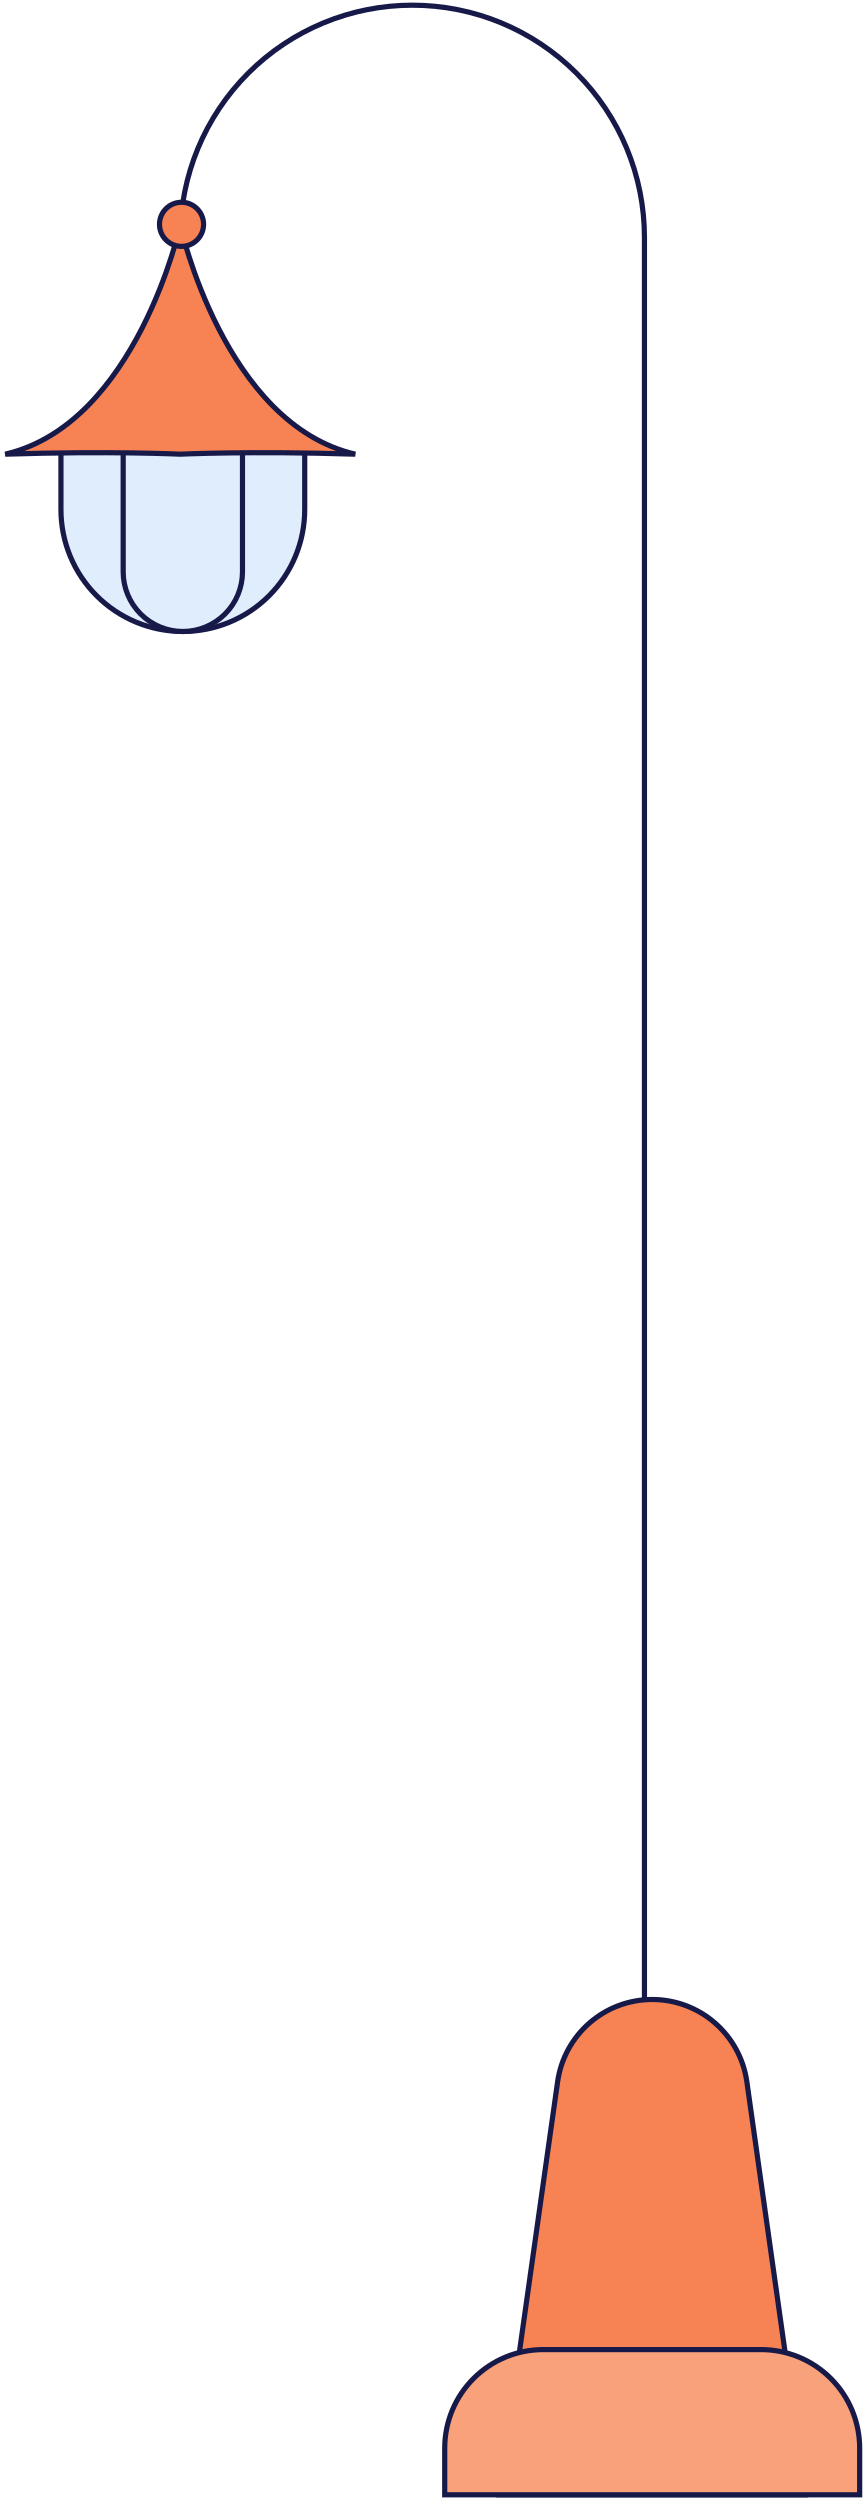
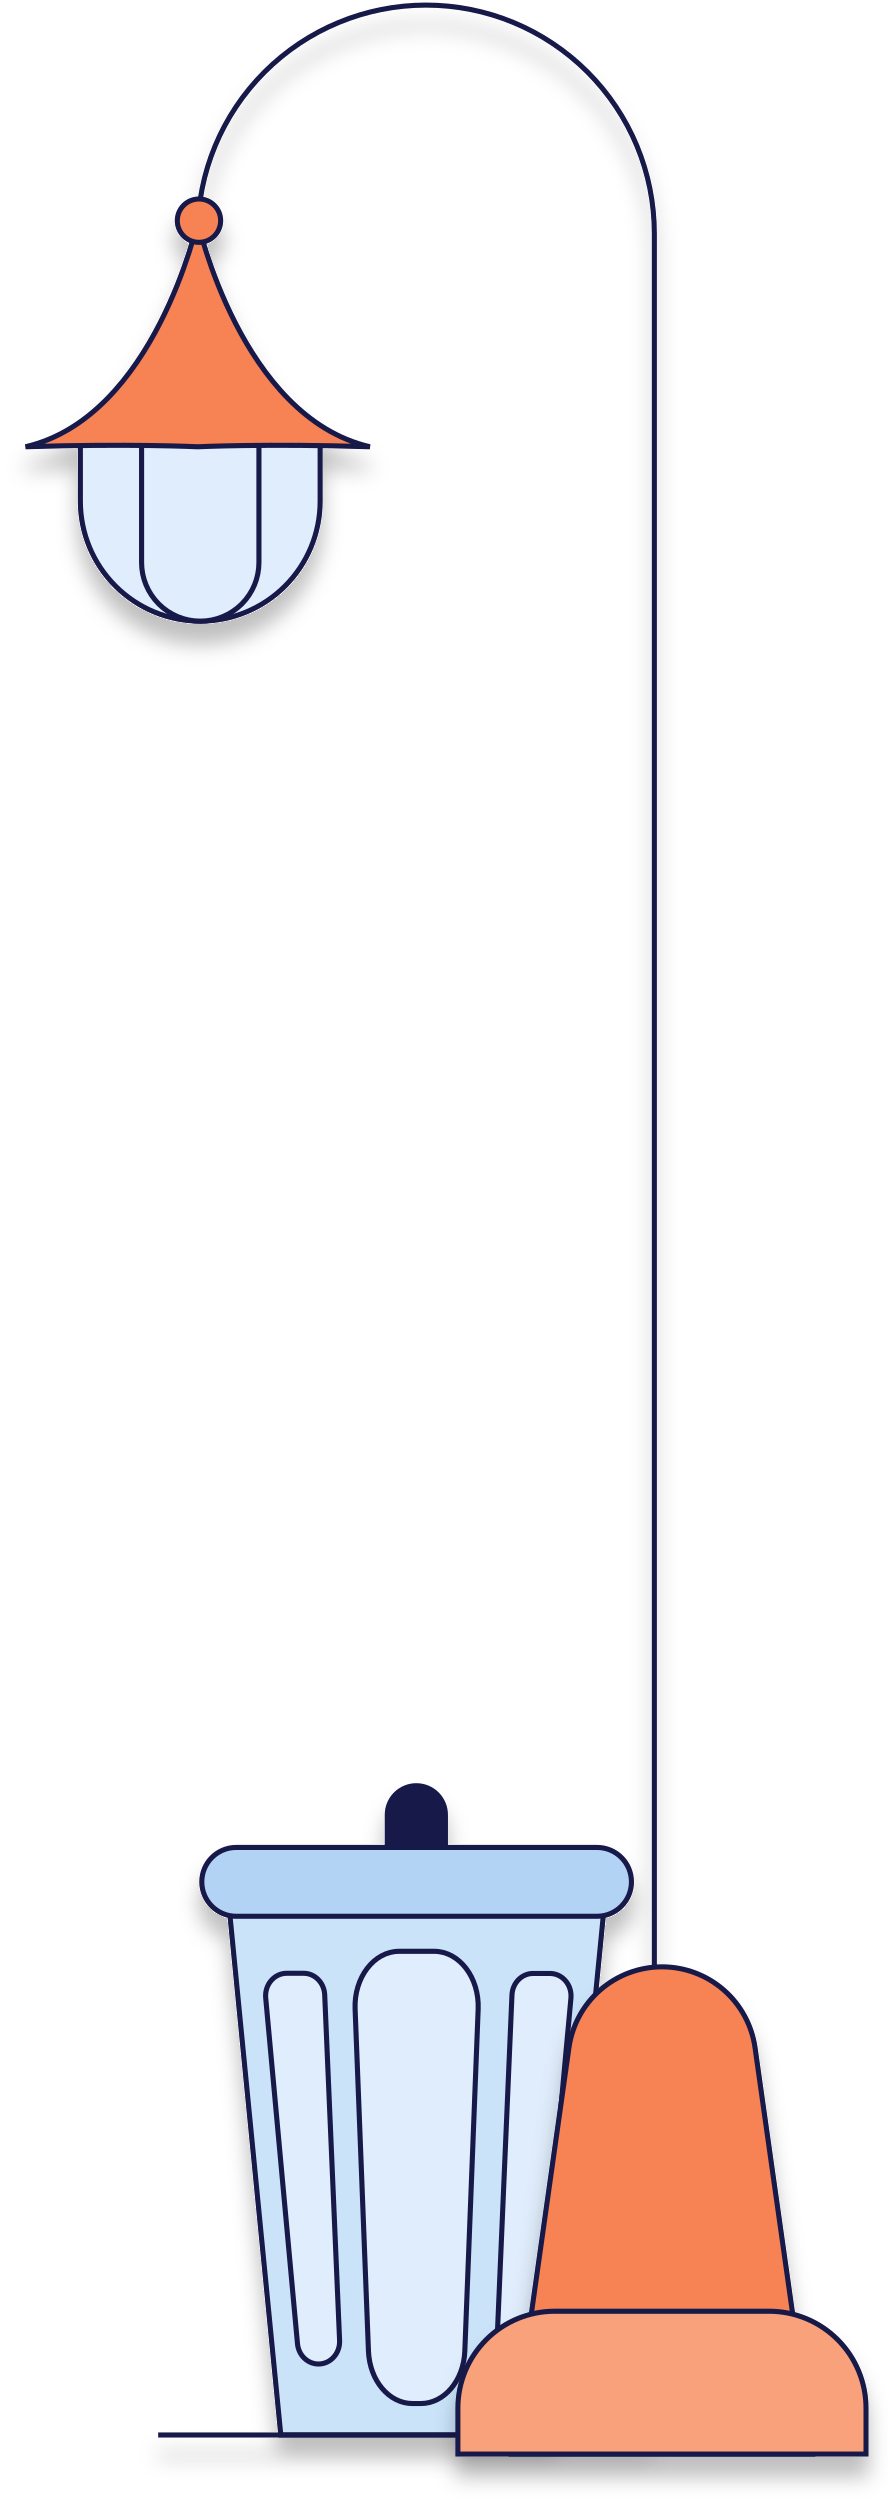
- <svg xmlns="http://www.w3.org/2000/svg" width="167" height="482" viewBox="0 0 167 482" fill="none">
-   <path d="M143.99 401.34C143.367 396.946 141.179 392.924 137.828 390.014C134.477 387.103 130.188 385.501 125.75 385.5C121.312 385.501 117.023 387.103 113.672 390.014C110.321 392.924 108.133 396.946 107.51 401.34L96.25 481H155.25L143.99 401.34Z" fill="#F78254" stroke="#171949" stroke-miterlimit="10" />
-   <path d="M34.75 70.22V45.75C34.75 33.882 39.465 22.499 47.857 14.107C56.249 5.715 67.632 1 79.5 1C91.368 1 102.751 5.715 111.143 14.107C119.535 22.499 124.25 33.882 124.25 45.75V385.5" stroke="#171949" stroke-miterlimit="10" />
-   <path d="M11.75 84.5H58.75V98.25C58.75 104.483 56.274 110.46 51.867 114.867C47.46 119.274 41.483 121.75 35.25 121.75C29.017 121.75 23.04 119.274 18.633 114.867C14.226 110.46 11.75 104.483 11.75 98.25V84.5Z" fill="#E0EDFC" stroke="#171949" stroke-miterlimit="10" />
-   <path d="M23.75 84.5H46.75V110.25C46.75 113.3 45.538 116.225 43.382 118.382C41.225 120.538 38.3 121.75 35.25 121.75C32.2 121.75 29.275 120.538 27.118 118.382C24.962 116.225 23.75 113.3 23.75 110.25V84.5Z" fill="#E0EDFC" stroke="#171949" stroke-miterlimit="10" />
-   <path d="M34.75 43.435C34.75 43.435 26.315 81.725 1 87.566C21.12 86.921 34.75 87.566 34.75 87.566C34.75 87.566 48.38 86.921 68.5 87.566C43.185 81.725 34.75 43.435 34.75 43.435Z" fill="#F78254" stroke="#171949" stroke-miterlimit="10" />
-   <path d="M35 47.5C37.347 47.5 39.25 45.597 39.25 43.25C39.25 40.903 37.347 39 35 39C32.653 39 30.75 40.903 30.75 43.25C30.75 45.597 32.653 47.5 35 47.5Z" fill="#F78254" stroke="#171949" stroke-miterlimit="10" />
-   <path d="M104.742 453H146.742C151.781 453 156.614 455.002 160.177 458.565C163.74 462.128 165.742 466.961 165.742 472V481H85.742V472C85.742 466.961 87.744 462.128 91.307 458.565C94.87 455.002 99.703 453 104.742 453Z" fill="#F9A17A" stroke="#171949" stroke-miterlimit="10" />
+ <svg xmlns="http://www.w3.org/2000/svg" width="175" height="490" viewBox="0 0 175 490" fill="none">
+   <g filter="url(#filter0_d_3318_20196)">
+     <path d="M81.602 350C83.114 350 84.564 350.601 85.633 351.669C86.701 352.738 87.302 354.188 87.302 355.7V364.424H75.902V355.7C75.902 354.188 76.503 352.738 77.572 351.669C78.641 350.601 80.091 350 81.602 350Z" fill="#171949" stroke="#171949" stroke-miterlimit="10" />
+     <path d="M84.064 373.148H79.257H44.844L55.034 477.258H79.257H84.064H108.287L118.477 373.148H84.064Z" fill="#CAE3F9" stroke="#171949" stroke-miterlimit="10" />
+     <path d="M101.561 463.386C103.689 463.386 105.471 461.667 105.678 459.41L111.904 391.636C112.137 389.044 110.231 386.799 107.786 386.799H104.48C102.268 386.799 100.448 388.66 100.346 391.003L97.426 458.78C97.317 461.288 99.199 463.386 101.561 463.386Z" fill="#E0EDFC" stroke="#171949" stroke-miterlimit="10" />
+     <path d="M62.426 463.347C60.297 463.347 58.515 461.628 58.308 459.371L52.078 391.596C51.845 389.004 53.751 386.762 56.196 386.762H59.506C61.716 386.762 63.538 388.623 63.64 390.966L66.56 458.741C66.667 461.251 64.785 463.347 62.426 463.347Z" fill="#E0EDFC" stroke="#171949" stroke-miterlimit="10" />
+     <path d="M82.48 382.455H78.227C73.293 382.455 69.359 387.604 69.6 393.752L72.22 460.843C72.453 466.583 76.24 471.094 80.847 471.094H82.475C87.082 471.094 90.878 466.583 91.102 460.843L93.721 393.752C93.954 387.604 90.029 382.455 85.095 382.455H82.48Z" fill="#E0EDFC" stroke="#171949" stroke-miterlimit="10" />
+     <path d="M117.022 362.098H46.298C42.571 362.098 39.551 365.118 39.551 368.844C39.551 372.571 42.571 375.591 46.298 375.591H117.022C120.749 375.591 123.769 372.571 123.769 368.844C123.769 365.118 120.749 362.098 117.022 362.098Z" fill="#B3D3F4" stroke="#171949" stroke-miterlimit="10" />
+     <path d="M31 477.258H127.665" stroke="#171949" stroke-miterlimit="10" />
+   </g>
+   <g filter="url(#filter1_d_3318_20196)">
+     <path d="M147.99 401.34C147.367 396.946 145.179 392.924 141.828 390.014C138.477 387.103 134.188 385.501 129.75 385.5C125.312 385.501 121.023 387.103 117.672 390.014C114.321 392.924 112.133 396.946 111.51 401.34L100.25 481H159.25L147.99 401.34Z" fill="#F78254" stroke="#171949" stroke-miterlimit="10" />
+     <path d="M38.75 70.22V45.75C38.75 33.882 43.465 22.499 51.857 14.107C60.249 5.715 71.632 1 83.5 1C95.368 1 106.751 5.715 115.143 14.107C123.535 22.499 128.25 33.882 128.25 45.75V385.5" stroke="#171949" stroke-miterlimit="10" />
+     <path d="M15.75 84.5H62.75V98.25C62.75 104.483 60.274 110.46 55.867 114.867C51.46 119.274 45.483 121.75 39.25 121.75C33.017 121.75 27.04 119.274 22.633 114.867C18.226 110.46 15.75 104.483 15.75 98.25V84.5Z" fill="#E0EDFC" stroke="#171949" stroke-miterlimit="10" />
+     <path d="M27.75 84.5H50.75V110.25C50.75 113.3 49.538 116.225 47.382 118.382C45.225 120.538 42.3 121.75 39.25 121.75C36.2 121.75 33.275 120.538 31.118 118.382C28.962 116.225 27.75 113.3 27.75 110.25V84.5Z" fill="#E0EDFC" stroke="#171949" stroke-miterlimit="10" />
+     <path d="M38.75 43.435C38.75 43.435 30.315 81.725 5 87.566C25.12 86.921 38.75 87.566 38.75 87.566C38.75 87.566 52.38 86.921 72.5 87.566C47.185 81.725 38.75 43.435 38.75 43.435Z" fill="#F78254" stroke="#171949" stroke-miterlimit="10" />
+     <path d="M39 47.5C41.347 47.5 43.25 45.597 43.25 43.25C43.25 40.903 41.347 39 39 39C36.653 39 34.75 40.903 34.75 43.25C34.75 45.597 36.653 47.5 39 47.5Z" fill="#F78254" stroke="#171949" stroke-miterlimit="10" />
+     <path d="M108.742 453H150.742C155.781 453 160.614 455.002 164.177 458.565C167.74 462.128 169.742 466.961 169.742 472V481H89.742V472C89.742 466.961 91.744 462.128 95.307 458.565C98.87 455.002 103.703 453 108.742 453Z" fill="#F9A17A" stroke="#171949" stroke-miterlimit="10" />
+   </g>
+   <defs>
+     <filter id="filter0_d_3318_20196" x="27" y="349.5" width="104.664" height="136.258" filterUnits="userSpaceOnUse" color-interpolation-filters="sRGB">
+       <feFlood flood-opacity="0" result="BackgroundImageFix" />
+       <feColorMatrix in="SourceAlpha" type="matrix" values="0 0 0 0 0 0 0 0 0 0 0 0 0 0 0 0 0 0 127 0" result="hardAlpha" />
+       <feOffset dy="4" />
+       <feGaussianBlur stdDeviation="2" />
+       <feComposite in2="hardAlpha" operator="out" />
+       <feColorMatrix type="matrix" values="0 0 0 0 0 0 0 0 0 0 0 0 0 0 0 0 0 0 0.25 0" />
+       <feBlend mode="normal" in2="BackgroundImageFix" result="effect1_dropShadow_3318_20196" />
+       <feBlend mode="normal" in="SourceGraphic" in2="effect1_dropShadow_3318_20196" result="shape" />
+     </filter>
+     <filter id="filter1_d_3318_20196" x="0.887" y="0.5" width="173.355" height="489" filterUnits="userSpaceOnUse" color-interpolation-filters="sRGB">
+       <feFlood flood-opacity="0" result="BackgroundImageFix" />
+       <feColorMatrix in="SourceAlpha" type="matrix" values="0 0 0 0 0 0 0 0 0 0 0 0 0 0 0 0 0 0 127 0" result="hardAlpha" />
+       <feOffset dy="4" />
+       <feGaussianBlur stdDeviation="2" />
+       <feComposite in2="hardAlpha" operator="out" />
+       <feColorMatrix type="matrix" values="0 0 0 0 0 0 0 0 0 0 0 0 0 0 0 0 0 0 0.25 0" />
+       <feBlend mode="normal" in2="BackgroundImageFix" result="effect1_dropShadow_3318_20196" />
+       <feBlend mode="normal" in="SourceGraphic" in2="effect1_dropShadow_3318_20196" result="shape" />
+     </filter>
+   </defs>
</svg>
